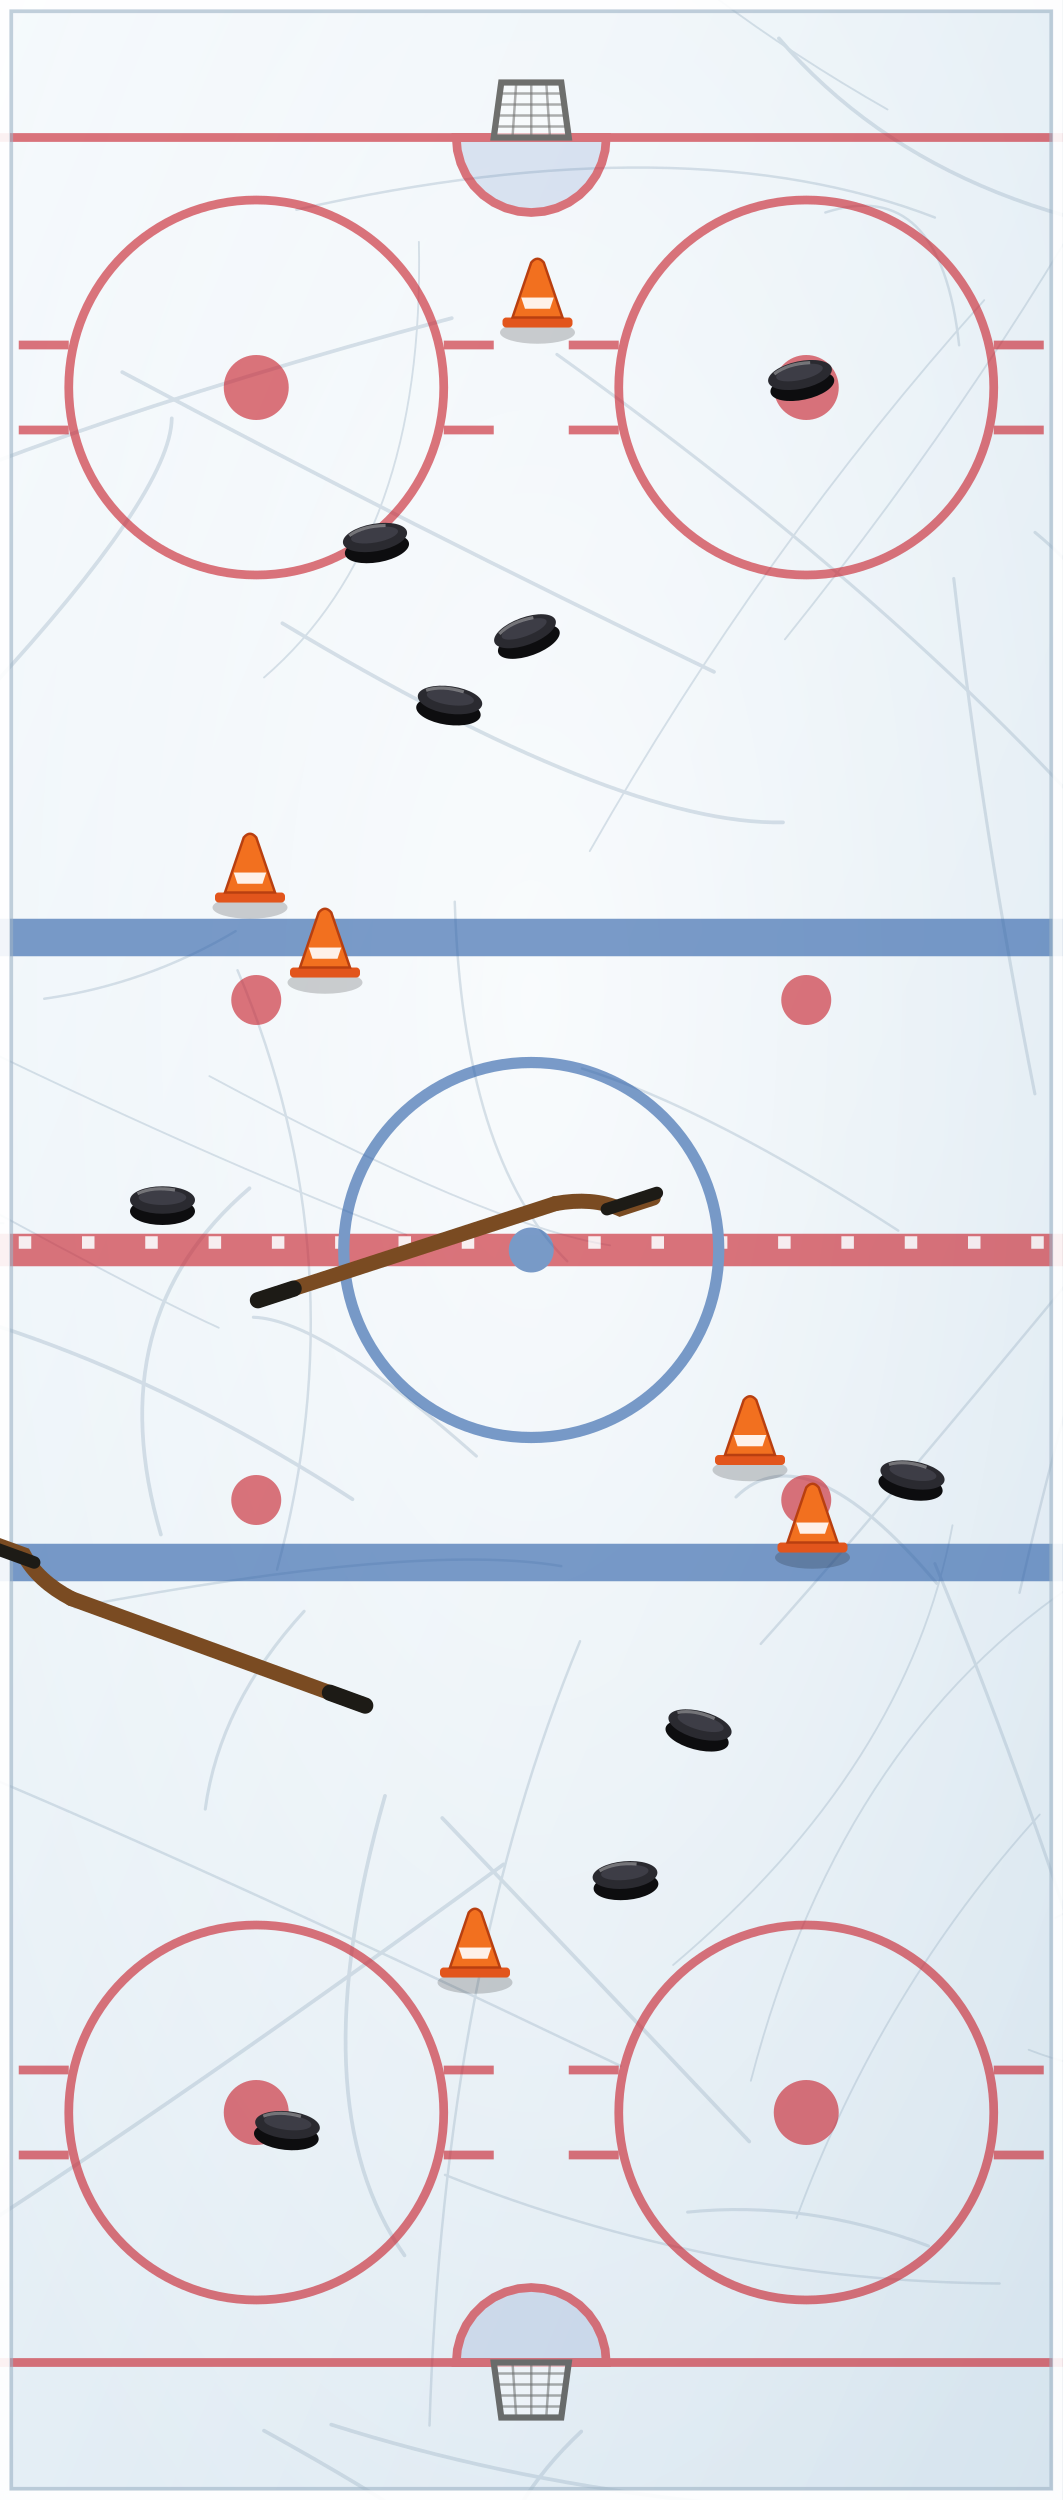
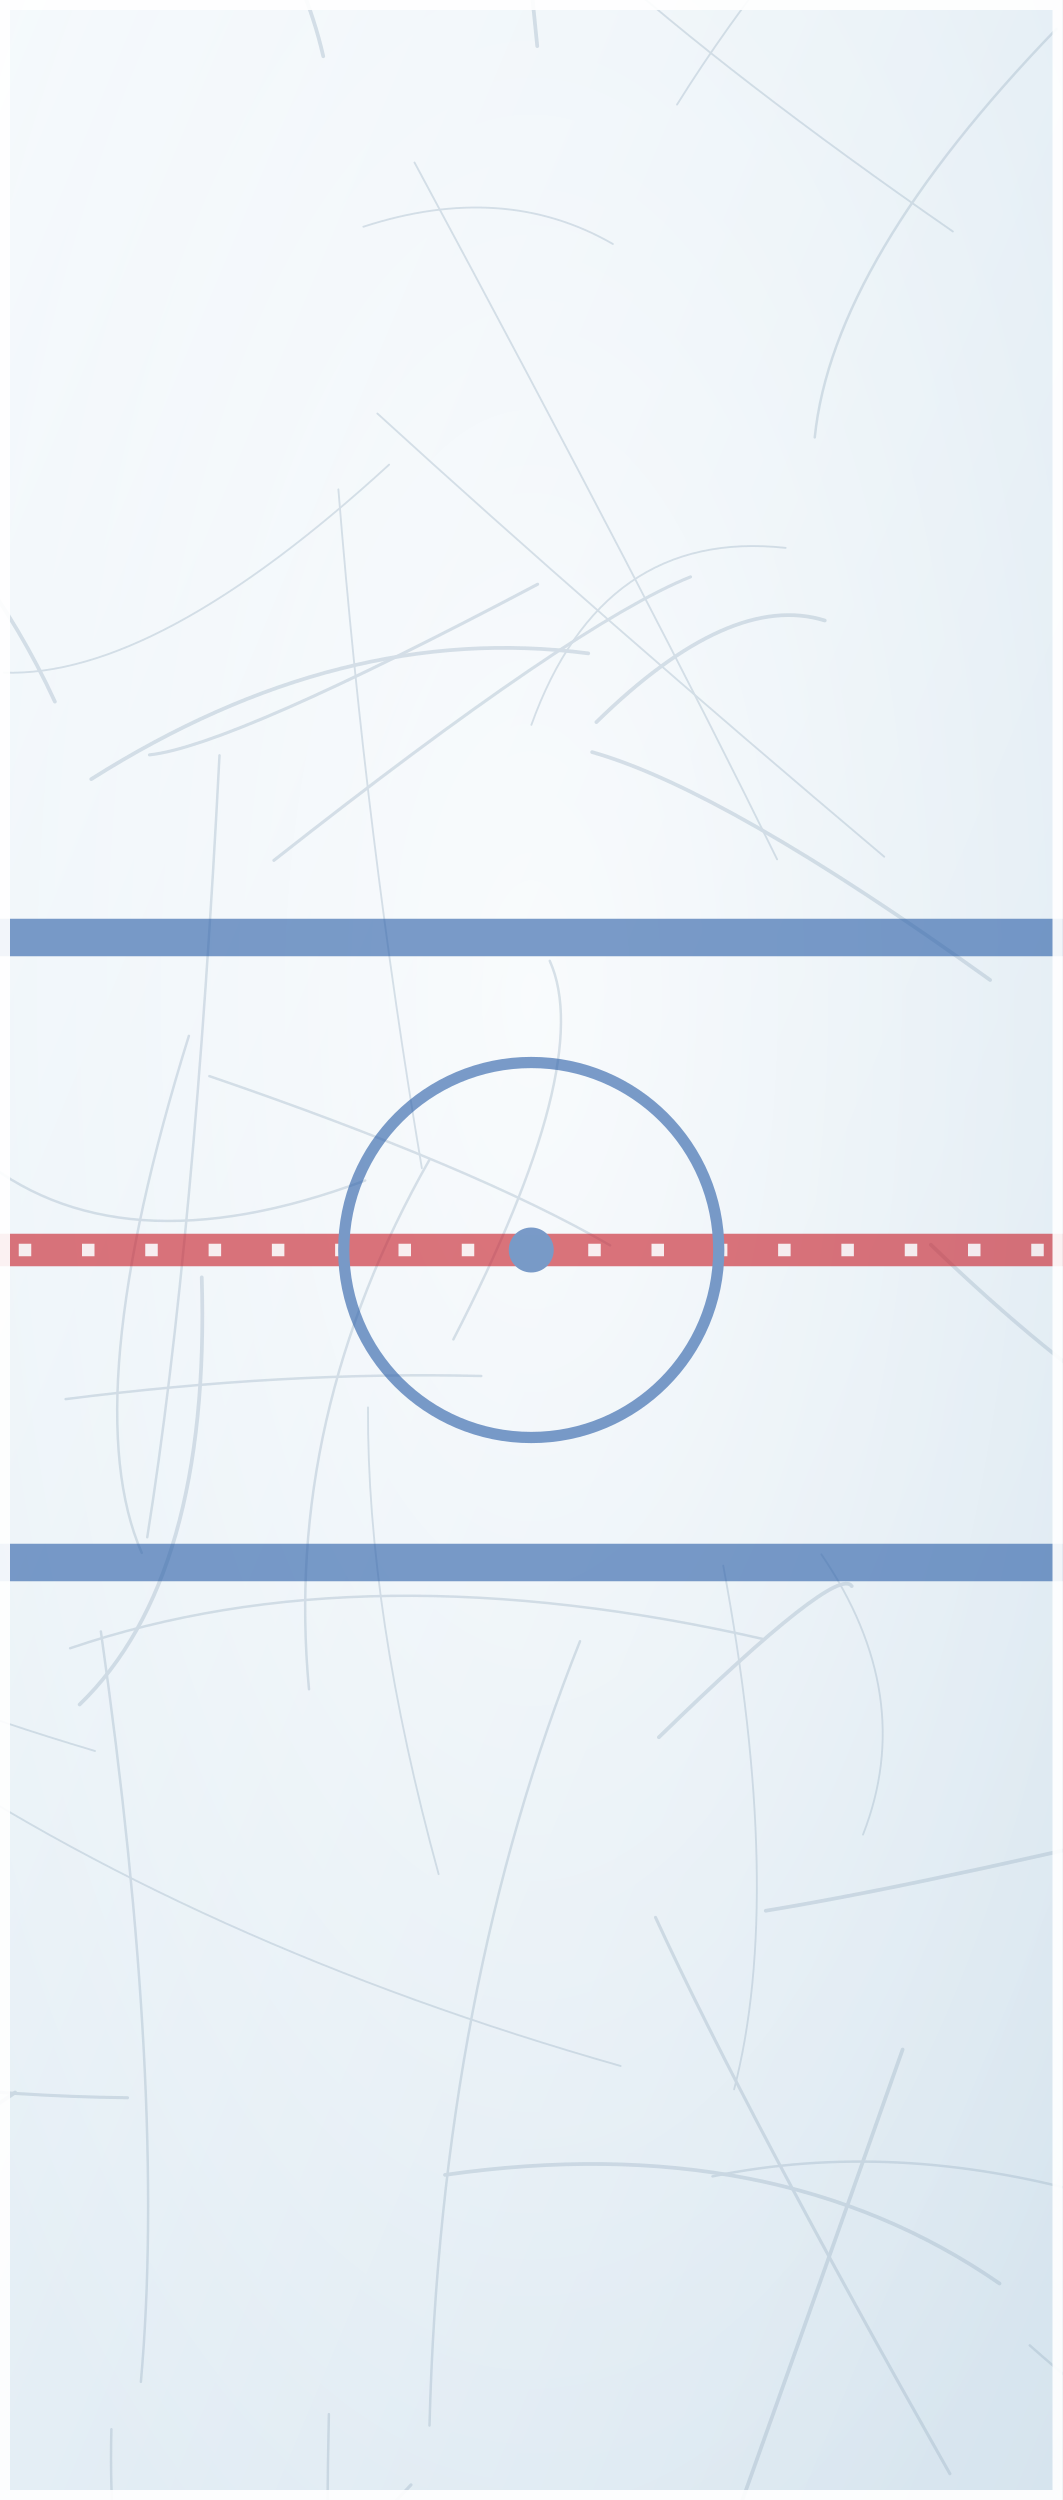
<svg xmlns="http://www.w3.org/2000/svg" viewBox="0 0 850 2000" preserveAspectRatio="xMidYMid slice">
  <defs>
    <linearGradient id="ice" x1="0" y1="0" x2="1" y2="1">
      <stop offset="0" stop-color="#F4F9FC" />
      <stop offset=".5" stop-color="#E4EEF5" />
      <stop offset="1" stop-color="#D6E4EE" />
    </linearGradient>
    <radialGradient id="sheen" cx=".5" cy=".4" r=".7">
      <stop offset="0" stop-color="#fff" stop-opacity=".75" />
      <stop offset="1" stop-color="#fff" stop-opacity="0" />
    </radialGradient>
  </defs>
  <rect width="850" height="2000" fill="url(#ice)" />
  <rect width="850" height="2000" fill="url(#sheen)" />
  <g fill="none" stroke="#9DB3C4" stroke-linecap="round" opacity=".38">
-     <path d="M202.7,1053.8 Q258.0,1055.7 381.1,1164.9" stroke-width="2.5" />
-     <path d="M175.0,1062.2 Q89.8,1023.6 -173.4,875.8" stroke-width="1.5" />
-     <path d="M623.1,30.7 Q762.5,193.2 1043.7,199.2" stroke-width="3" />
-     <path d="M464.0,1313.0 Q355.1,1575.4 343.6,1940.4" stroke-width="2" />
-     <path d="M600.7,1664.6 Q675.2,1378.1 883.0,1252.1" stroke-width="1.5" />
-     <path d="M747.9,1250.9 Q814.9,1411.3 879.8,1614.6" stroke-width="2.5" />
-     <path d="M588.8,1197.6 Q644.6,1142.8 749.4,1266.7" stroke-width="2.5" />
-     <path d="M465.0,1945.2 Q344.3,2058.3 403.3,2222.9" stroke-width="3" />
-     <path d="M237.1,167.8 Q549.5,97.3 747.9,174.0" stroke-width="2" />
-     <path d="M35.4,799.0 Q117.2,787.4 188.5,744.9" stroke-width="2" />
-     <path d="M608.6,1315.1 Q748.4,1159.1 1014.5,828.7" stroke-width="2" />
-     <path d="M710.0,87.6 Q415.7,-79.8 251.4,-359.6" stroke-width="1.5" />
-     <path d="M496.5,1652.8 Q119.9,1472.4 -87.9,1389.2" stroke-width="2" />
-     <path d="M815.6,1274.2 Q875.2,1017.4 923.5,933.8" stroke-width="2" />
-     <path d="M2.8,978.6 Q-262.8,981.0 -585.9,970.8" stroke-width="1.5" />
-     <path d="M402.8,1491.5 Q109.0,1705.9 -87.9,1828.1" stroke-width="3" />
-     <path d="M325.2,987.9 Q162.0,924.9 -52.6,819.8" stroke-width="1.5" />
-     <path d="M282.0,1199.4 Q41.1,1043.6 -193.6,1019.8" stroke-width="3" />
-     <path d="M571.2,537.5 Q328.1,420.6 97.8,297.7" stroke-width="3" />
-     <path d="M844.3,1534.3 Q1015.8,1444.3 1263.0,1364.0" stroke-width="1.5" />
-     <path d="M822.9,1639.8 Q968.1,1696.9 1217.4,1593.7" stroke-width="1.5" />
-     <path d="M445.5,283.5 Q764.4,511.8 944.1,737.0" stroke-width="2.5" />
-     <path d="M763.0,462.8 Q786.6,667.4 827.9,875.1" stroke-width="2.5" />
-     <path d="M353.8,1454.4 Q447.5,1552.2 599.4,1713.2" stroke-width="3" />
-     <path d="M787.4,240.1 Q610.4,437.5 471.8,680.9" stroke-width="1.5" />
-     <path d="M363.8,721.4 Q370.2,925.5 453.8,1009.0" stroke-width="2" />
-     <path d="M225.9,498.6 Q495.3,660.4 626.4,657.9" stroke-width="3" />
-     <path d="M799.6,1826.8 Q568.9,1825.2 356.0,1739.9" stroke-width="2" />
-     <path d="M243.3,1289.0 Q175.6,1363.1 164.2,1447.3" stroke-width="2.5" />
-     <path d="M627.9,511.5 Q800.1,297.0 911.4,88.7" stroke-width="1.5" />
-     <path d="M137.4,334.7 Q136.6,393.8 -10.5,553.8" stroke-width="3" />
-     <path d="M465.6,854.8 Q568.4,887.2 718.6,984.5" stroke-width="2" />
-     <path d="M637.2,1774.5 Q705.4,1590.9 831.8,1451.6" stroke-width="1.5" />
-     <path d="M488.1,996.3 Q390.6,980.8 167.5,860.9" stroke-width="1.5" />
-     <path d="M211.2,542.0 Q340.3,430.6 335.1,193.5" stroke-width="1.5" />
-     <path d="M361.4,254.5 Q15.7,347.3 -176.3,443.7" stroke-width="3" />
-     <path d="M211.2,1944.5 Q377.2,2036.6 384.3,2063.3" stroke-width="3" />
-     <path d="M660.3,170.0 Q752.5,139.9 767.3,276.2" stroke-width="2" />
-     <path d="M449.0,1252.9 Q334.3,1233.5 59.8,1285.9" stroke-width="2" />
-     <path d="M190.0,776.2 Q288.4,1008.9 221.6,1255.7" stroke-width="2" />
-     <path d="M199.6,950.6 Q78.0,1054.4 128.7,1227.6" stroke-width="3" />
-     <path d="M550.1,1769.7 Q645.2,1759.9 742.8,1796.8" stroke-width="2.5" />
-     <path d="M308.0,1436.7 Q237.9,1682.6 323.6,1804.3" stroke-width="3" />
-     <path d="M265.0,1939.7 Q526.3,2023.0 861.5,2012.5" stroke-width="3" />
-     <path d="M762.0,1220.2 Q726.2,1413.2 538.5,1572.0" stroke-width="1.5" />
-     <path d="M828.0,425.9 Q936.1,514.7 900.9,642.0" stroke-width="2.5" />
+     <path d="M270.7,391.5 Q293.4,672.8 337.5,934.6" stroke-width="1.5" />
+     <path d="M439.8,768.7 Q476.6,850.4 362.7,1071.5" stroke-width="2" />
+     <path d="M89.1,1943.4 Q84.2,2137.1 161.9,2230.3" stroke-width="2" />
+     <path d="M722.1,1639.6 Q641.2,1868.4 547.0,2131.1" stroke-width="3" />
+     <path d="M76.0,1400.8 Q-84.9,1352.8 -91.9,1331.7" stroke-width="1.5" />
+     <path d="M681.4,1268.9 Q669.5,1251.3 527.1,1389.8" stroke-width="3" />
+     <path d="M845.2,23.1 Q666.2,208.4 651.8,349.9" stroke-width="2" />
+     <path d="M823.8,1876.3 Q980.4,2015.8 1090.7,1999.7" stroke-width="2" />
+     <path d="M425.1,579.9 Q481.8,422.4 628.5,438.3" stroke-width="1.5" />
+     <path d="M429.8,36.9 Q390.1,-351.5 369.5,-648.4" stroke-width="3" />
+     <path d="M464.0,1313.0 Q352.5,1592.1 343.6,1940.4" stroke-width="2" />
+     <path d="M707.4,685.4 Q477.2,491.0 301.9,330.8" stroke-width="1.5" />
+     <path d="M12.1,1674.0 Q-237.7,1840.9 -327.4,2032.8" stroke-width="3" />
+     <path d="M570.0,1741.1 Q715.0,1711.4 874.6,1756.2" stroke-width="2" />
+     <path d="M3.1,538.1 Q125.4,542.2 311.3,371.7" stroke-width="1.5" />
+     <path d="M263.1,1931.3 Q259.7,2083.1 265.4,2277.4" stroke-width="2" />
+     <path d="M659.8,496.4 Q584.1,472.9 477.1,577.7" stroke-width="3" />
+     <path d="M258.6,45.0 Q232.7,-69.3 116.6,-194.1" stroke-width="3" />
+     <path d="M612.6,1528.6 Q754.7,1505.2 1024.8,1439.1" stroke-width="3" />
+     <path d="M690.4,1467.7 Q734.0,1356.4 657.1,1243.5" stroke-width="1.5" />
+     <path d="M496.5,1652.8 Q155.7,1555.8 -87.9,1389.2" stroke-width="1.5" />
+     <path d="M541.6,83.7 Q698.1,-166.8 1016.5,-399.8" stroke-width="1.5" />
+     <path d="M578.6,1252.5 Q627.6,1515.5 587.3,1671.5" stroke-width="1.5" />
+     <path d="M56.1,1318.6 Q291.5,1238.4 611.3,1311.4" stroke-width="2" />
+     <path d="M552.4,461.5 Q459.7,498.7 219.1,688.3" stroke-width="2.5" />
+     <path d="M524.4,1533.9 Q597.8,1693.0 759.9,1979.0" stroke-width="2.5" />
+     <path d="M113.4,1242.3 Q60.2,1120.5 151.1,828.7" stroke-width="2" />
+     <path d="M247.2,1351.4 Q226.7,1133.7 343.4,928.1" stroke-width="2" />
+     <path d="M73.0,623.3 Q273.0,496.8 470.6,522.7" stroke-width="3" />
+     <path d="M328.8,1987.9 Q115.9,2207.3 50.6,2579.9" stroke-width="2.5" />
+     <path d="M112.7,1905.5 Q133.3,1675.0 80.7,1305.2" stroke-width="2" />
+     <path d="M744.7,995.8 Q931.6,1176.0 1053.1,1194.3" stroke-width="3" />
+     <path d="M119.6,603.9 Q185.2,596.9 430.1,467.4" stroke-width="2.5" />
+     <path d="M102.0,1678.2 Q-256.5,1673.8 -539.4,1524.9" stroke-width="2.5" />
+     <path d="M331.6,130.0 Q522.7,485.3 621.7,687.5" stroke-width="1.5" />
+     <path d="M43.9,561.3 Q-63.8,327.7 -341.0,220.4" stroke-width="3" />
+     <path d="M161.4,1021.9 Q168.7,1261.9 63.7,1363.6" stroke-width="3" />
+     <path d="M799.6,1826.8 Q619.6,1702.3 356.0,1739.9" stroke-width="3" />
+     <path d="M117.8,1229.8 Q155.7,991.2 175.6,604.3" stroke-width="2" />
+     <path d="M292.1,944.4 Q92.5,1018.9 -20.9,922.0" stroke-width="2" />
+     <path d="M473.7,601.7 Q580.3,631.9 792.1,784.0" stroke-width="3" />
+     <path d="M385.0,1100.8 Q227.4,1097.0 52.5,1119.3" stroke-width="2" />
+     <path d="M290.7,181.4 Q403.0,144.8 490.3,195.2" stroke-width="1.5" />
+     <path d="M350.9,1499.3 Q293.5,1290.5 294.4,1125.9" stroke-width="1.5" />
+     <path d="M488.1,996.3 Q380.1,933.8 167.5,860.9" stroke-width="2" />
+     <path d="M762.3,185.2 Q585.3,62.6 476.0,-35.5" stroke-width="1.5" />
  </g>
  <g opacity=".62">
    <line x1="0" y1="1000.0" x2="850" y2="1000.0" stroke="#C8202B" stroke-width="26" />
-     <rect x="15.0" y="989.0" width="10" height="10" fill="#fff" opacity=".9" />
-     <rect x="65.6" y="989.0" width="10" height="10" fill="#fff" opacity=".9" />
-     <rect x="116.2" y="989.0" width="10" height="10" fill="#fff" opacity=".9" />
-     <rect x="166.9" y="989.0" width="10" height="10" fill="#fff" opacity=".9" />
-     <rect x="217.5" y="989.0" width="10" height="10" fill="#fff" opacity=".9" />
-     <rect x="268.1" y="989.0" width="10" height="10" fill="#fff" opacity=".9" />
-     <rect x="318.8" y="989.0" width="10" height="10" fill="#fff" opacity=".9" />
-     <rect x="369.4" y="989.0" width="10" height="10" fill="#fff" opacity=".9" />
-     <rect x="420.0" y="989.0" width="10" height="10" fill="#fff" opacity=".9" />
-     <rect x="470.6" y="989.0" width="10" height="10" fill="#fff" opacity=".9" />
-     <rect x="521.2" y="989.0" width="10" height="10" fill="#fff" opacity=".9" />
-     <rect x="571.9" y="989.0" width="10" height="10" fill="#fff" opacity=".9" />
-     <rect x="622.5" y="989.0" width="10" height="10" fill="#fff" opacity=".9" />
-     <rect x="673.1" y="989.0" width="10" height="10" fill="#fff" opacity=".9" />
-     <rect x="723.8" y="989.0" width="10" height="10" fill="#fff" opacity=".9" />
-     <rect x="774.4" y="989.0" width="10" height="10" fill="#fff" opacity=".9" />
-     <rect x="825.0" y="989.0" width="10" height="10" fill="#fff" opacity=".9" />
-     <line x1="0" y1="750.0" x2="850" y2="750.0" stroke="#2B5FA8" stroke-width="30" />
-     <line x1="0" y1="1250.0" x2="850" y2="1250.0" stroke="#2B5FA8" stroke-width="30" />
-     <line x1="0" y1="110.0" x2="850" y2="110.0" stroke="#C8202B" stroke-width="7" />
-     <line x1="0" y1="1890.0" x2="850" y2="1890.0" stroke="#C8202B" stroke-width="7" />
+     <rect x="15.0" y="995.0" width="10" height="10" fill="#fff" opacity=".9" />
+     <rect x="65.6" y="995.0" width="10" height="10" fill="#fff" opacity=".9" />
+     <rect x="116.2" y="995.0" width="10" height="10" fill="#fff" opacity=".9" />
+     <rect x="166.9" y="995.0" width="10" height="10" fill="#fff" opacity=".9" />
+     <rect x="217.5" y="995.0" width="10" height="10" fill="#fff" opacity=".9" />
+     <rect x="268.1" y="995.0" width="10" height="10" fill="#fff" opacity=".9" />
+     <rect x="318.8" y="995.0" width="10" height="10" fill="#fff" opacity=".9" />
+     <rect x="369.4" y="995.0" width="10" height="10" fill="#fff" opacity=".9" />
+     <rect x="420.0" y="995.0" width="10" height="10" fill="#fff" opacity=".9" />
+     <rect x="470.6" y="995.0" width="10" height="10" fill="#fff" opacity=".9" />
+     <rect x="521.2" y="995.0" width="10" height="10" fill="#fff" opacity=".9" />
+     <rect x="571.9" y="995.0" width="10" height="10" fill="#fff" opacity=".9" />
+     <rect x="622.5" y="995.0" width="10" height="10" fill="#fff" opacity=".9" />
+     <rect x="673.1" y="995.0" width="10" height="10" fill="#fff" opacity=".9" />
+     <rect x="723.8" y="995.0" width="10" height="10" fill="#fff" opacity=".9" />
+     <rect x="774.4" y="995.0" width="10" height="10" fill="#fff" opacity=".9" />
+     <rect x="825.0" y="995.0" width="10" height="10" fill="#fff" opacity=".9" />
+     <line x1="0" y1="750" x2="850" y2="750" stroke="#2B5FA8" stroke-width="30" />
+     <line x1="0" y1="1250" x2="850" y2="1250" stroke="#2B5FA8" stroke-width="30" />
    <circle cx="425.0" cy="1000.0" r="150" fill="none" stroke="#2B5FA8" stroke-width="9" />
    <circle cx="425.0" cy="1000.0" r="18" fill="#2B5FA8" />
-     <circle cx="205.0" cy="310.0" r="150" fill="none" stroke="#C8202B" stroke-width="7" />
-     <circle cx="205.0" cy="310.0" r="26" fill="#C8202B" />
-     <line x1="55.0" y1="276.0" x2="15.0" y2="276.0" stroke="#C8202B" stroke-width="7" />
-     <line x1="355.0" y1="276.0" x2="395.0" y2="276.0" stroke="#C8202B" stroke-width="7" />
-     <line x1="55.0" y1="344.0" x2="15.0" y2="344.0" stroke="#C8202B" stroke-width="7" />
-     <line x1="355.0" y1="344.0" x2="395.0" y2="344.0" stroke="#C8202B" stroke-width="7" />
-     <circle cx="645.0" cy="310.0" r="150" fill="none" stroke="#C8202B" stroke-width="7" />
-     <circle cx="645.0" cy="310.0" r="26" fill="#C8202B" />
-     <line x1="495.0" y1="276.0" x2="455.0" y2="276.0" stroke="#C8202B" stroke-width="7" />
-     <line x1="795.0" y1="276.0" x2="835.0" y2="276.0" stroke="#C8202B" stroke-width="7" />
-     <line x1="495.0" y1="344.0" x2="455.0" y2="344.0" stroke="#C8202B" stroke-width="7" />
-     <line x1="795.0" y1="344.0" x2="835.0" y2="344.0" stroke="#C8202B" stroke-width="7" />
-     <circle cx="205.0" cy="1690.0" r="150" fill="none" stroke="#C8202B" stroke-width="7" />
-     <circle cx="205.0" cy="1690.0" r="26" fill="#C8202B" />
-     <line x1="55.0" y1="1656.0" x2="15.0" y2="1656.0" stroke="#C8202B" stroke-width="7" />
-     <line x1="355.0" y1="1656.0" x2="395.0" y2="1656.0" stroke="#C8202B" stroke-width="7" />
-     <line x1="55.0" y1="1724.0" x2="15.0" y2="1724.0" stroke="#C8202B" stroke-width="7" />
-     <line x1="355.0" y1="1724.0" x2="395.0" y2="1724.0" stroke="#C8202B" stroke-width="7" />
-     <circle cx="645.0" cy="1690.0" r="150" fill="none" stroke="#C8202B" stroke-width="7" />
-     <circle cx="645.0" cy="1690.0" r="26" fill="#C8202B" />
-     <line x1="495.0" y1="1656.0" x2="455.0" y2="1656.0" stroke="#C8202B" stroke-width="7" />
-     <line x1="795.0" y1="1656.0" x2="835.0" y2="1656.0" stroke="#C8202B" stroke-width="7" />
-     <line x1="495.0" y1="1724.0" x2="455.0" y2="1724.0" stroke="#C8202B" stroke-width="7" />
-     <line x1="795.0" y1="1724.0" x2="835.0" y2="1724.0" stroke="#C8202B" stroke-width="7" />
-     <circle cx="205.0" cy="800.0" r="20" fill="#C8202B" />
-     <circle cx="645.0" cy="800.0" r="20" fill="#C8202B" />
-     <circle cx="205.0" cy="1200.0" r="20" fill="#C8202B" />
-     <circle cx="645.0" cy="1200.0" r="20" fill="#C8202B" />
-     <polygon points="365.0,110.0 365.9,120.4 368.6,130.5 373.0,140.0 379.0,148.6 386.4,156.0 395.0,162.0 404.5,166.4 414.6,169.1 425.0,170.0 435.4,169.1 445.5,166.4 455.0,162.0 463.6,156.0 471.0,148.6 477.0,140.0 481.4,130.5 484.1,120.4 485.0,110.0" fill="#2B5FA8" fill-opacity=".22" stroke="#C8202B" stroke-width="7" />
-     <polygon points="395.0,110.0 401.0,66.0 449.0,66.0 455.0,110.0" fill="#fff" fill-opacity=".55" stroke="#1d1b16" stroke-width="5" />
-     <line x1="396.2" y1="101.2" x2="453.8" y2="101.2" stroke="#1d1b16" stroke-width="2" opacity=".55" />
-     <line x1="397.4" y1="92.4" x2="452.6" y2="92.4" stroke="#1d1b16" stroke-width="2" opacity=".55" />
-     <line x1="398.6" y1="83.6" x2="451.4" y2="83.6" stroke="#1d1b16" stroke-width="2" opacity=".55" />
-     <line x1="399.8" y1="74.8" x2="450.2" y2="74.8" stroke="#1d1b16" stroke-width="2" opacity=".55" />
-     <line x1="410.0" y1="110.0" x2="413.0" y2="66.0" stroke="#1d1b16" stroke-width="2" opacity=".55" />
-     <line x1="425.0" y1="110.0" x2="425.0" y2="66.0" stroke="#1d1b16" stroke-width="2" opacity=".55" />
-     <line x1="440.0" y1="110.0" x2="437.0" y2="66.0" stroke="#1d1b16" stroke-width="2" opacity=".55" />
-     <polygon points="365.0,1890.0 365.9,1879.6 368.6,1869.5 373.0,1860.0 379.0,1851.4 386.4,1844.0 395.0,1838.0 404.5,1833.6 414.6,1830.9 425.0,1830.0 435.4,1830.9 445.5,1833.6 455.0,1838.0 463.6,1844.0 471.0,1851.4 477.0,1860.0 481.4,1869.5 484.1,1879.6 485.0,1890.0" fill="#2B5FA8" fill-opacity=".22" stroke="#C8202B" stroke-width="7" />
-     <polygon points="395.0,1890.0 401.0,1934.0 449.0,1934.0 455.0,1890.0" fill="#fff" fill-opacity=".55" stroke="#1d1b16" stroke-width="5" />
-     <line x1="396.2" y1="1898.8" x2="453.8" y2="1898.8" stroke="#1d1b16" stroke-width="2" opacity=".55" />
-     <line x1="397.4" y1="1907.6" x2="452.6" y2="1907.6" stroke="#1d1b16" stroke-width="2" opacity=".55" />
-     <line x1="398.6" y1="1916.4" x2="451.4" y2="1916.4" stroke="#1d1b16" stroke-width="2" opacity=".55" />
-     <line x1="399.8" y1="1925.2" x2="450.2" y2="1925.2" stroke="#1d1b16" stroke-width="2" opacity=".55" />
-     <line x1="410.0" y1="1890.0" x2="413.0" y2="1934.0" stroke="#1d1b16" stroke-width="2" opacity=".55" />
-     <line x1="425.0" y1="1890.0" x2="425.0" y2="1934.0" stroke="#1d1b16" stroke-width="2" opacity=".55" />
-     <line x1="440.0" y1="1890.0" x2="437.0" y2="1934.0" stroke="#1d1b16" stroke-width="2" opacity=".55" />
  </g>
  <rect x="3" y="3" width="844" height="1994" fill="none" stroke="#fff" stroke-width="10" opacity=".9" />
-   <rect x="9" y="9" width="832" height="1982" fill="none" stroke="#9DB3C4" stroke-width="3" opacity=".6" />
-   <g transform="translate(300 430) rotate(-10)">
-     <ellipse cx="0" cy="9" rx="26" ry="11" fill="#0d0d0f" />
-     <ellipse cx="0" cy="0" rx="26" ry="11" fill="#2a2a30" />
-     <ellipse cx="0" cy="-2" rx="19" ry="6" fill="#3d3d46" />
-     <path d="M-20 -5 q12 -6 30 -3" stroke="#fff" stroke-opacity=".35" stroke-width="2.5" fill="none" />
-   </g>
-   <g transform="translate(360 560) rotate(8)">
-     <ellipse cx="0" cy="9" rx="26" ry="11" fill="#0d0d0f" />
-     <ellipse cx="0" cy="0" rx="26" ry="11" fill="#2a2a30" />
-     <ellipse cx="0" cy="-2" rx="19" ry="6" fill="#3d3d46" />
-     <path d="M-20 -5 q12 -6 30 -3" stroke="#fff" stroke-opacity=".35" stroke-width="2.5" fill="none" />
-   </g>
-   <g transform="translate(420 505) rotate(-20)">
-     <ellipse cx="0" cy="9" rx="26" ry="11" fill="#0d0d0f" />
-     <ellipse cx="0" cy="0" rx="26" ry="11" fill="#2a2a30" />
-     <ellipse cx="0" cy="-2" rx="19" ry="6" fill="#3d3d46" />
-     <path d="M-20 -5 q12 -6 30 -3" stroke="#fff" stroke-opacity=".35" stroke-width="2.5" fill="none" />
-   </g>
-   <g transform="translate(560 1380) rotate(15)">
-     <ellipse cx="0" cy="9" rx="26" ry="11" fill="#0d0d0f" />
-     <ellipse cx="0" cy="0" rx="26" ry="11" fill="#2a2a30" />
-     <ellipse cx="0" cy="-2" rx="19" ry="6" fill="#3d3d46" />
-     <path d="M-20 -5 q12 -6 30 -3" stroke="#fff" stroke-opacity=".35" stroke-width="2.5" fill="none" />
-   </g>
-   <g transform="translate(500 1500) rotate(-5)">
-     <ellipse cx="0" cy="9" rx="26" ry="11" fill="#0d0d0f" />
-     <ellipse cx="0" cy="0" rx="26" ry="11" fill="#2a2a30" />
-     <ellipse cx="0" cy="-2" rx="19" ry="6" fill="#3d3d46" />
-     <path d="M-20 -5 q12 -6 30 -3" stroke="#fff" stroke-opacity=".35" stroke-width="2.5" fill="none" />
-   </g>
-   <g transform="translate(130 960) rotate(0)">
-     <ellipse cx="0" cy="9" rx="26" ry="11" fill="#0d0d0f" />
-     <ellipse cx="0" cy="0" rx="26" ry="11" fill="#2a2a30" />
-     <ellipse cx="0" cy="-2" rx="19" ry="6" fill="#3d3d46" />
-     <path d="M-20 -5 q12 -6 30 -3" stroke="#fff" stroke-opacity=".35" stroke-width="2.5" fill="none" />
-   </g>
-   <g transform="translate(730 1180) rotate(10)">
-     <ellipse cx="0" cy="9" rx="26" ry="11" fill="#0d0d0f" />
-     <ellipse cx="0" cy="0" rx="26" ry="11" fill="#2a2a30" />
-     <ellipse cx="0" cy="-2" rx="19" ry="6" fill="#3d3d46" />
-     <path d="M-20 -5 q12 -6 30 -3" stroke="#fff" stroke-opacity=".35" stroke-width="2.5" fill="none" />
-   </g>
-   <g transform="translate(640 300) rotate(-12)">
-     <ellipse cx="0" cy="9" rx="26" ry="11" fill="#0d0d0f" />
-     <ellipse cx="0" cy="0" rx="26" ry="11" fill="#2a2a30" />
-     <ellipse cx="0" cy="-2" rx="19" ry="6" fill="#3d3d46" />
-     <path d="M-20 -5 q12 -6 30 -3" stroke="#fff" stroke-opacity=".35" stroke-width="2.5" fill="none" />
-   </g>
-   <g transform="translate(230 1700) rotate(6)">
-     <ellipse cx="0" cy="9" rx="26" ry="11" fill="#0d0d0f" />
-     <ellipse cx="0" cy="0" rx="26" ry="11" fill="#2a2a30" />
-     <ellipse cx="0" cy="-2" rx="19" ry="6" fill="#3d3d46" />
-     <path d="M-20 -5 q12 -6 30 -3" stroke="#fff" stroke-opacity=".35" stroke-width="2.5" fill="none" />
-   </g>
-   <g transform="translate(200 700)">
-     <ellipse cx="0" cy="26" rx="30" ry="9" fill="#000" opacity=".18" />
-     <rect x="-28" y="14" width="56" height="8" rx="3" fill="#E2551C" />
-     <path d="M-20 14 L-5 -30 Q0 -36 5 -30 L20 14 Z" fill="#F2701F" stroke="#B83F10" stroke-width="2" />
-     <path d="M-13 -2 L13 -2 L10 7 L-10 7 Z" fill="#fff" opacity=".9" />
-   </g>
-   <g transform="translate(260 760)">
-     <ellipse cx="0" cy="26" rx="30" ry="9" fill="#000" opacity=".18" />
-     <rect x="-28" y="14" width="56" height="8" rx="3" fill="#E2551C" />
-     <path d="M-20 14 L-5 -30 Q0 -36 5 -30 L20 14 Z" fill="#F2701F" stroke="#B83F10" stroke-width="2" />
-     <path d="M-13 -2 L13 -2 L10 7 L-10 7 Z" fill="#fff" opacity=".9" />
-   </g>
-   <g transform="translate(600 1150)">
-     <ellipse cx="0" cy="26" rx="30" ry="9" fill="#000" opacity=".18" />
-     <rect x="-28" y="14" width="56" height="8" rx="3" fill="#E2551C" />
-     <path d="M-20 14 L-5 -30 Q0 -36 5 -30 L20 14 Z" fill="#F2701F" stroke="#B83F10" stroke-width="2" />
-     <path d="M-13 -2 L13 -2 L10 7 L-10 7 Z" fill="#fff" opacity=".9" />
-   </g>
-   <g transform="translate(650 1220)">
-     <ellipse cx="0" cy="26" rx="30" ry="9" fill="#000" opacity=".18" />
-     <rect x="-28" y="14" width="56" height="8" rx="3" fill="#E2551C" />
-     <path d="M-20 14 L-5 -30 Q0 -36 5 -30 L20 14 Z" fill="#F2701F" stroke="#B83F10" stroke-width="2" />
-     <path d="M-13 -2 L13 -2 L10 7 L-10 7 Z" fill="#fff" opacity=".9" />
-   </g>
-   <g transform="translate(380 1560)">
-     <ellipse cx="0" cy="26" rx="30" ry="9" fill="#000" opacity=".18" />
-     <rect x="-28" y="14" width="56" height="8" rx="3" fill="#E2551C" />
-     <path d="M-20 14 L-5 -30 Q0 -36 5 -30 L20 14 Z" fill="#F2701F" stroke="#B83F10" stroke-width="2" />
-     <path d="M-13 -2 L13 -2 L10 7 L-10 7 Z" fill="#fff" opacity=".9" />
-   </g>
-   <g transform="translate(430 240)">
-     <ellipse cx="0" cy="26" rx="30" ry="9" fill="#000" opacity=".18" />
-     <rect x="-28" y="14" width="56" height="8" rx="3" fill="#E2551C" />
-     <path d="M-20 14 L-5 -30 Q0 -36 5 -30 L20 14 Z" fill="#F2701F" stroke="#B83F10" stroke-width="2" />
-     <path d="M-13 -2 L13 -2 L10 7 L-10 7 Z" fill="#fff" opacity=".9" />
-   </g>
-   <g transform="translate(330 1000) rotate(-18)" stroke-linecap="round" fill="none">
-     <path d="M-130 0 L120 0" stroke="#7A4B22" stroke-width="12" />
-     <path d="M120 0 Q150 4 168 20 L196 20" stroke="#7A4B22" stroke-width="12" />
-     <path d="M158 17 L200 17" stroke="#1d1b16" stroke-width="10" />
-     <path d="M-130 0 L-100 0" stroke="#1d1b16" stroke-width="13" />
-   </g>
-   <g transform="translate(170 1320) rotate(200)" stroke-linecap="round" fill="none">
-     <path d="M-130 0 L120 0" stroke="#7A4B22" stroke-width="12" />
-     <path d="M120 0 Q150 4 168 20 L196 20" stroke="#7A4B22" stroke-width="12" />
-     <path d="M158 17 L200 17" stroke="#1d1b16" stroke-width="10" />
-     <path d="M-130 0 L-100 0" stroke="#1d1b16" stroke-width="13" />
-   </g>
</svg>
